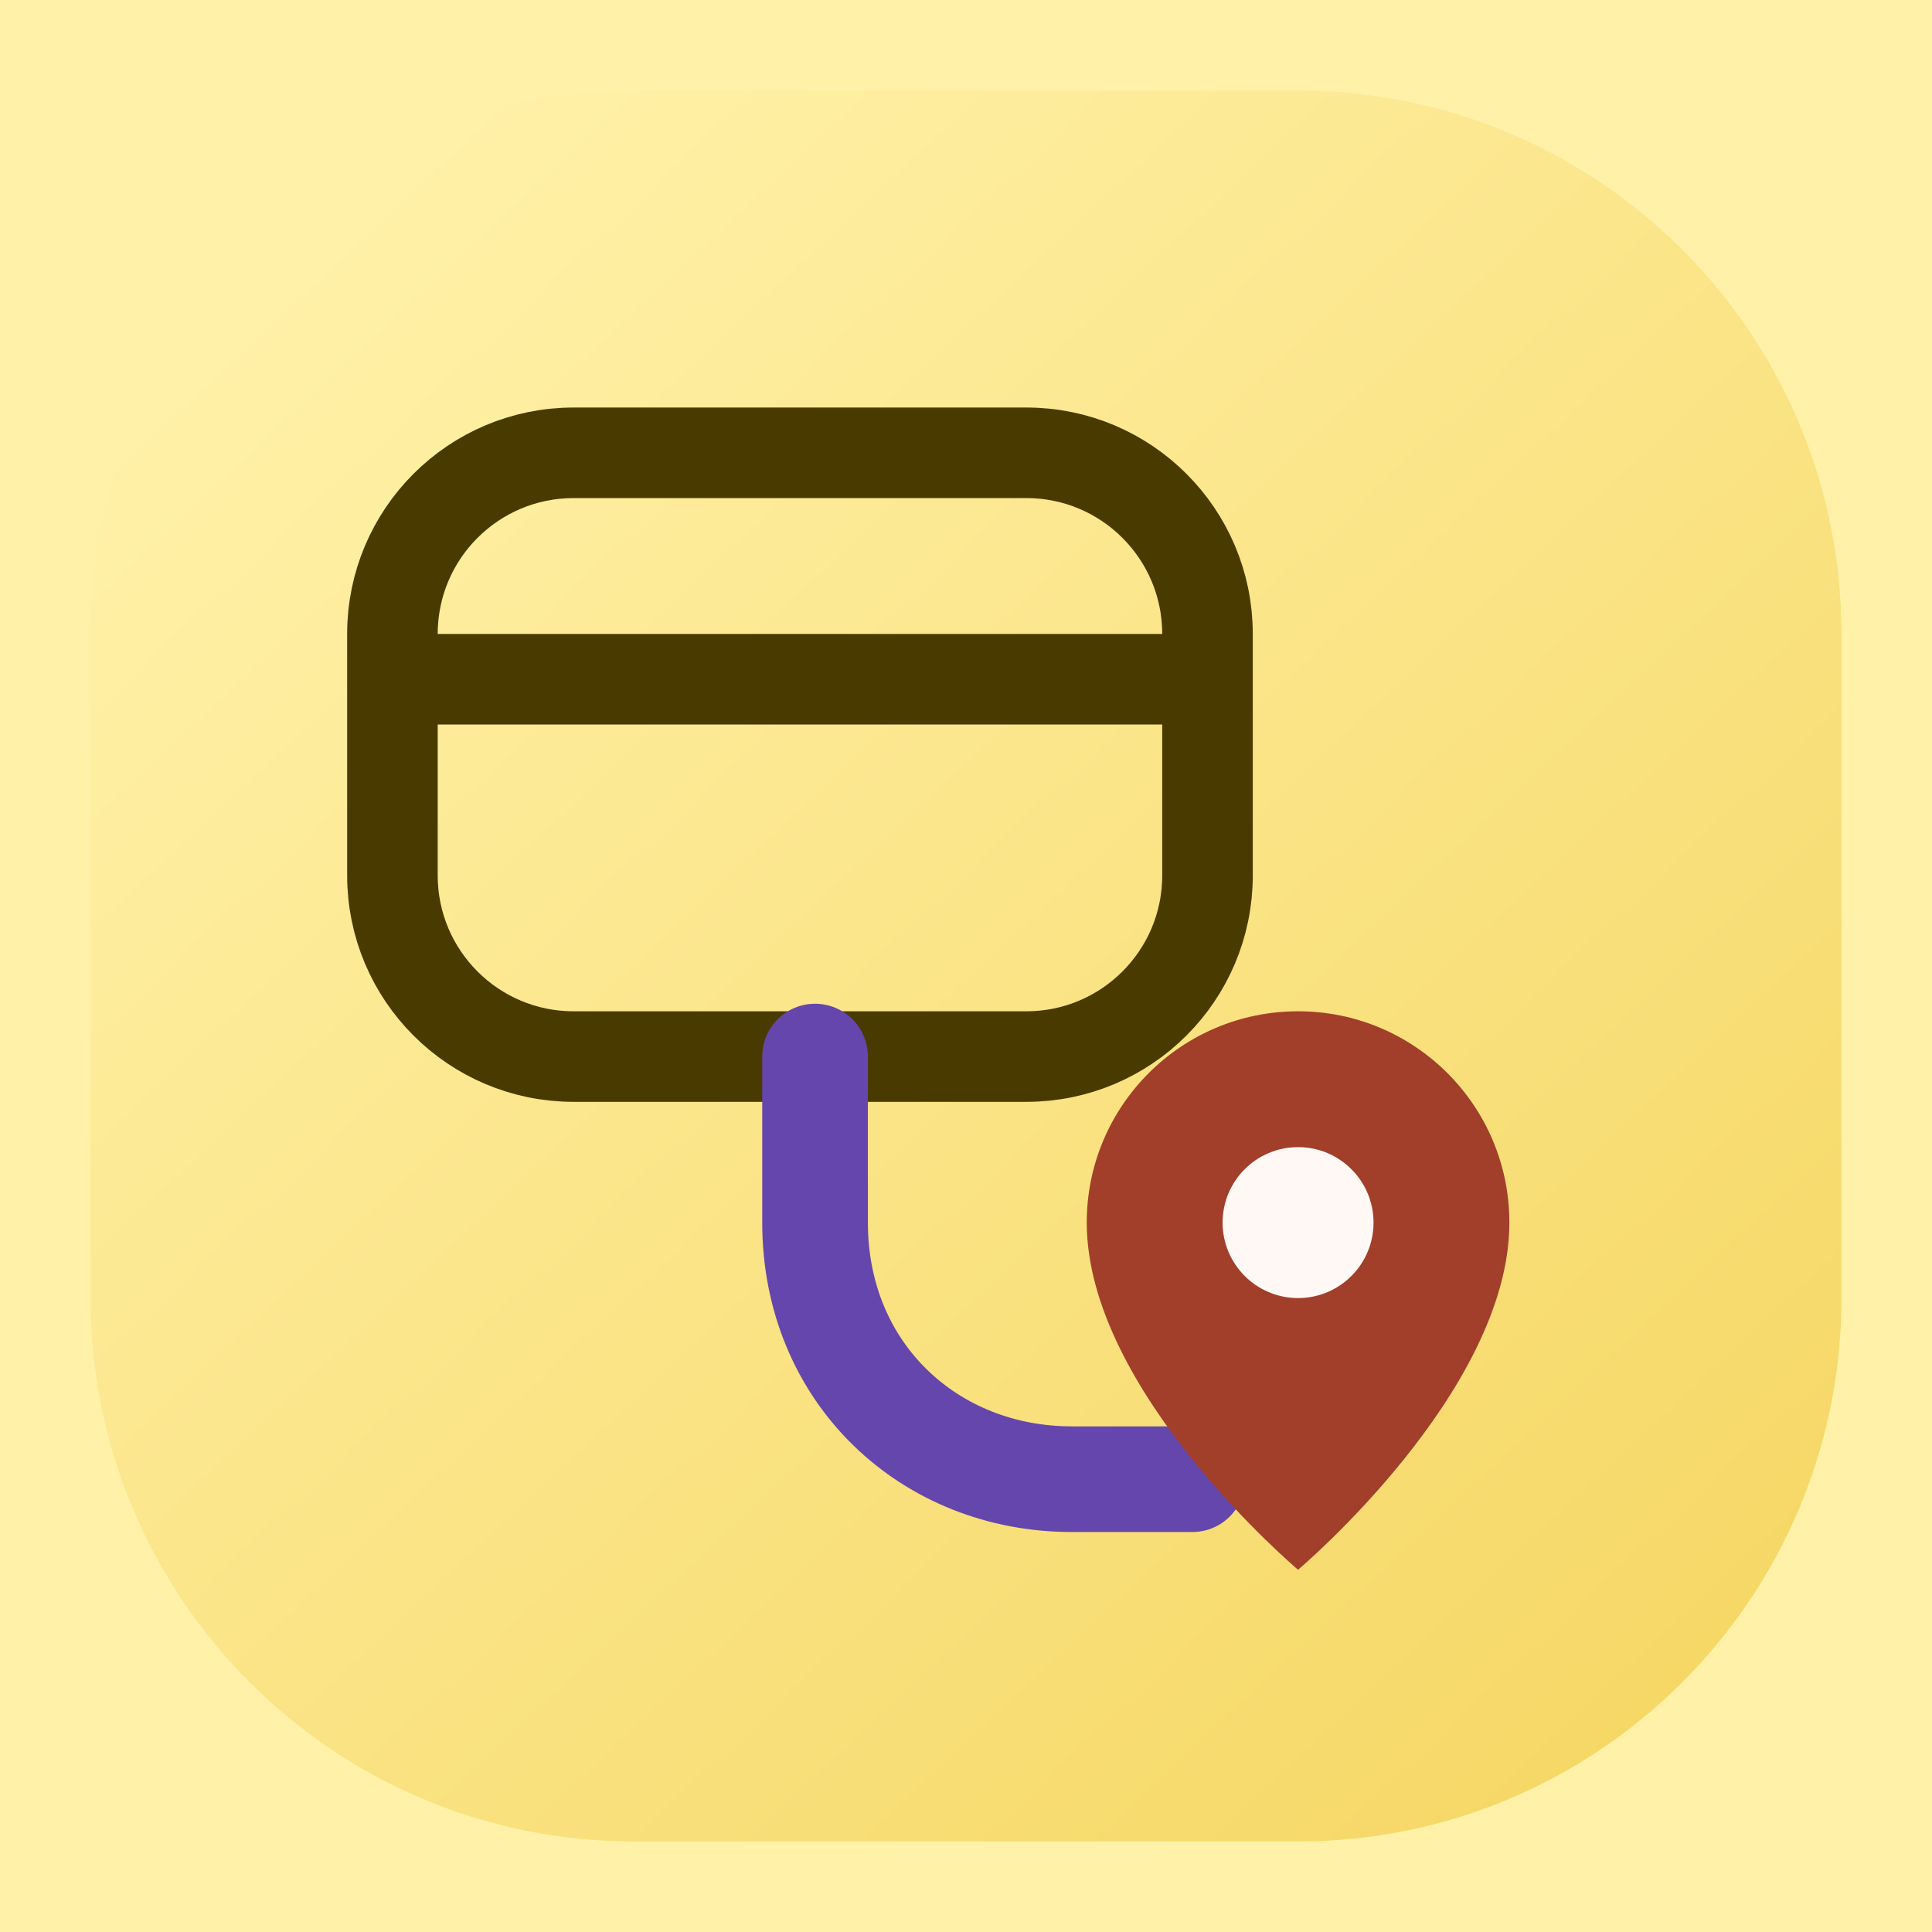
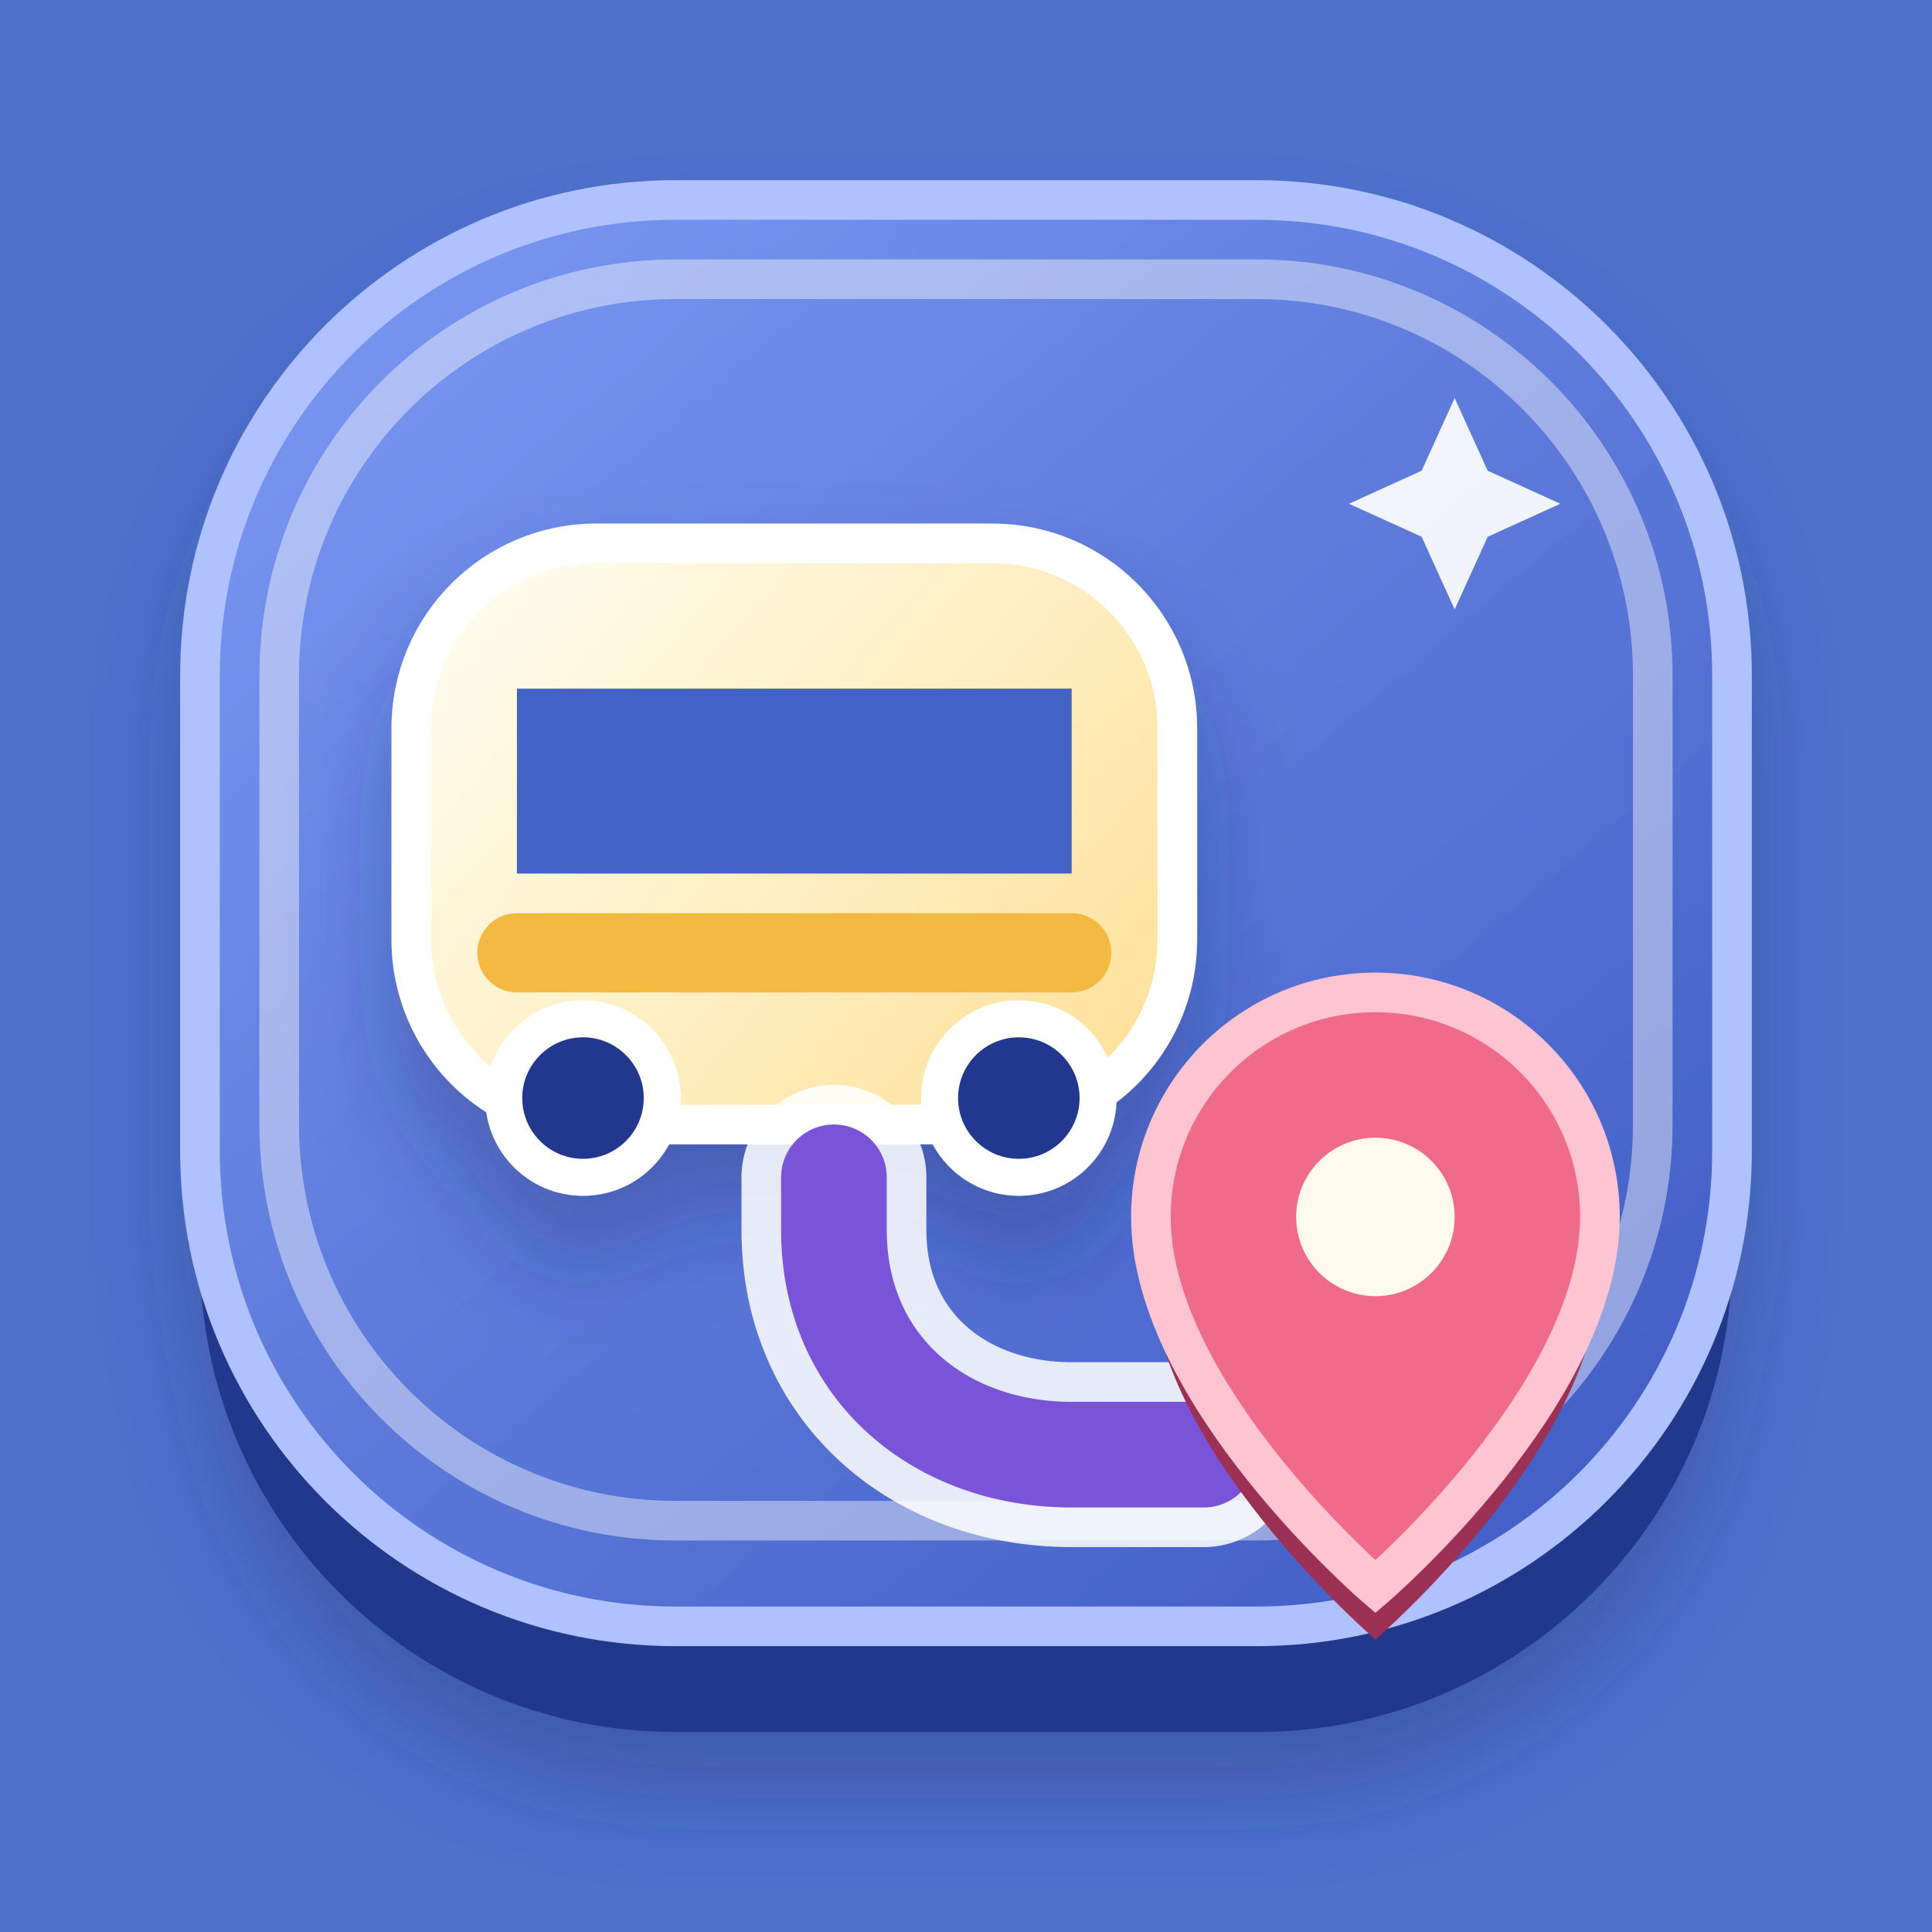
<svg xmlns="http://www.w3.org/2000/svg" width="512" height="512" viewBox="0 0 64 64">
  <defs>
-     <linearGradient id="brand" x1="10" y1="8" x2="55" y2="56" gradientUnits="userSpaceOnUse">
-       <stop stop-color="#FFF1A8" />
-       <stop offset="1" stop-color="#F6D867" />
+     <linearGradient id="face" x1="10" y1="4" x2="55" y2="57" gradientUnits="userSpaceOnUse">
+       <stop stop-color="#7896F1" />
+       <stop offset="1" stop-color="#405CC4" />
    </linearGradient>
+     <linearGradient id="bus" x1="15" y1="17" x2="38" y2="37" gradientUnits="userSpaceOnUse">
+       <stop stop-color="#FFFCEB" />
+       <stop offset="1" stop-color="#FFE19A" />
+     </linearGradient>
+     <filter id="shadow" x="-25%" y="-25%" width="150%" height="160%">
+       <feDropShadow dx="0" dy="2.5" stdDeviation="1.8" flood-color="#17296F" flood-opacity="0.34" />
+     </filter>
  </defs>
-   <rect width="64" height="64" fill="#FFF1A8" />
-   <rect x="3" y="3" width="58" height="58" rx="18" fill="url(#brand)" />
-   <rect x="13" y="15" width="27" height="20" rx="6" fill="none" stroke="#493B00" stroke-width="3" />
-   <path d="M14.5 22.5h24" stroke="#493B00" stroke-width="3" stroke-linecap="round" />
-   <path d="M27 35v5.5c0 5 3.8 8.5 8.5 8.5h4" fill="none" stroke="#6546AD" stroke-width="3.5" stroke-linecap="round" />
-   <path d="M50 40.5c0 5.6-7 11.5-7 11.5s-7-5.9-7-11.5a7 7 0 1 1 14 0Z" fill="#A23F2B" />
-   <circle cx="43" cy="40.5" r="2.5" fill="#FFF8F4" />
+   <rect width="64" height="64" fill="#4F72CD" />
+   <g transform="translate(4 4) scale(.875)">
+     <g filter="url(#shadow)">
+       <rect x="3" y="7" width="58" height="54" rx="18" fill="#22378D" />
+       <rect x="3" y="3" width="58" height="54" rx="18" fill="url(#face)" stroke="#AFC1FF" stroke-width="1.5" />
+       <rect x="6" y="6" width="52" height="47" rx="15" fill="none" stroke="#FFFFFF" stroke-opacity=".42" stroke-width="1.5" />
+     </g>
+     <g filter="url(#shadow)">
+       <rect x="11" y="16" width="29" height="22" rx="7" fill="url(#bus)" stroke="#FFFFFF" stroke-width="1.5" />
+       <path d="M15 21.5h21v7H15z" fill="#4262C5" />
+       <path d="M15 31.5h21" stroke="#F4B93F" stroke-width="3" stroke-linecap="round" />
+       <circle cx="17.5" cy="37" r="3" fill="#23398F" stroke="#FFFFFF" stroke-width="1.4" />
+       <circle cx="34" cy="37" r="3" fill="#23398F" stroke="#FFFFFF" stroke-width="1.4" />
+     </g>
+     <path d="M27 40v2c0 5.2 4 8.5 9 8.5h5" fill="none" stroke="#FFFFFF" stroke-opacity=".86" stroke-width="7" stroke-linecap="round" />
+     <path d="M27 40v2c0 5.2 4 8.5 9 8.5h5" fill="none" stroke="#7954D8" stroke-width="4" stroke-linecap="round" />
+     <path d="M56 41.5c0 6.7-8.5 14-8.5 14S39 48.2 39 41.5a8.5 8.5 0 1 1 17 0Z" fill="#9C3155" transform="translate(0 2)" />
+     <path d="M56 41.5c0 6.7-8.5 14-8.5 14S39 48.2 39 41.5a8.5 8.5 0 1 1 17 0Z" fill="#EF6B89" stroke="#FFC4D1" stroke-width="1.5" />
+     <circle cx="47.5" cy="41.5" r="3" fill="#FFF9EE" />
+     <path d="m50.5 10.5 1.25 2.75 2.75 1.25-2.75 1.25-1.25 2.75-1.25-2.75-2.75-1.25 2.75-1.25Z" fill="#FFFFFF" fill-opacity=".92" />
+   </g>
</svg>
